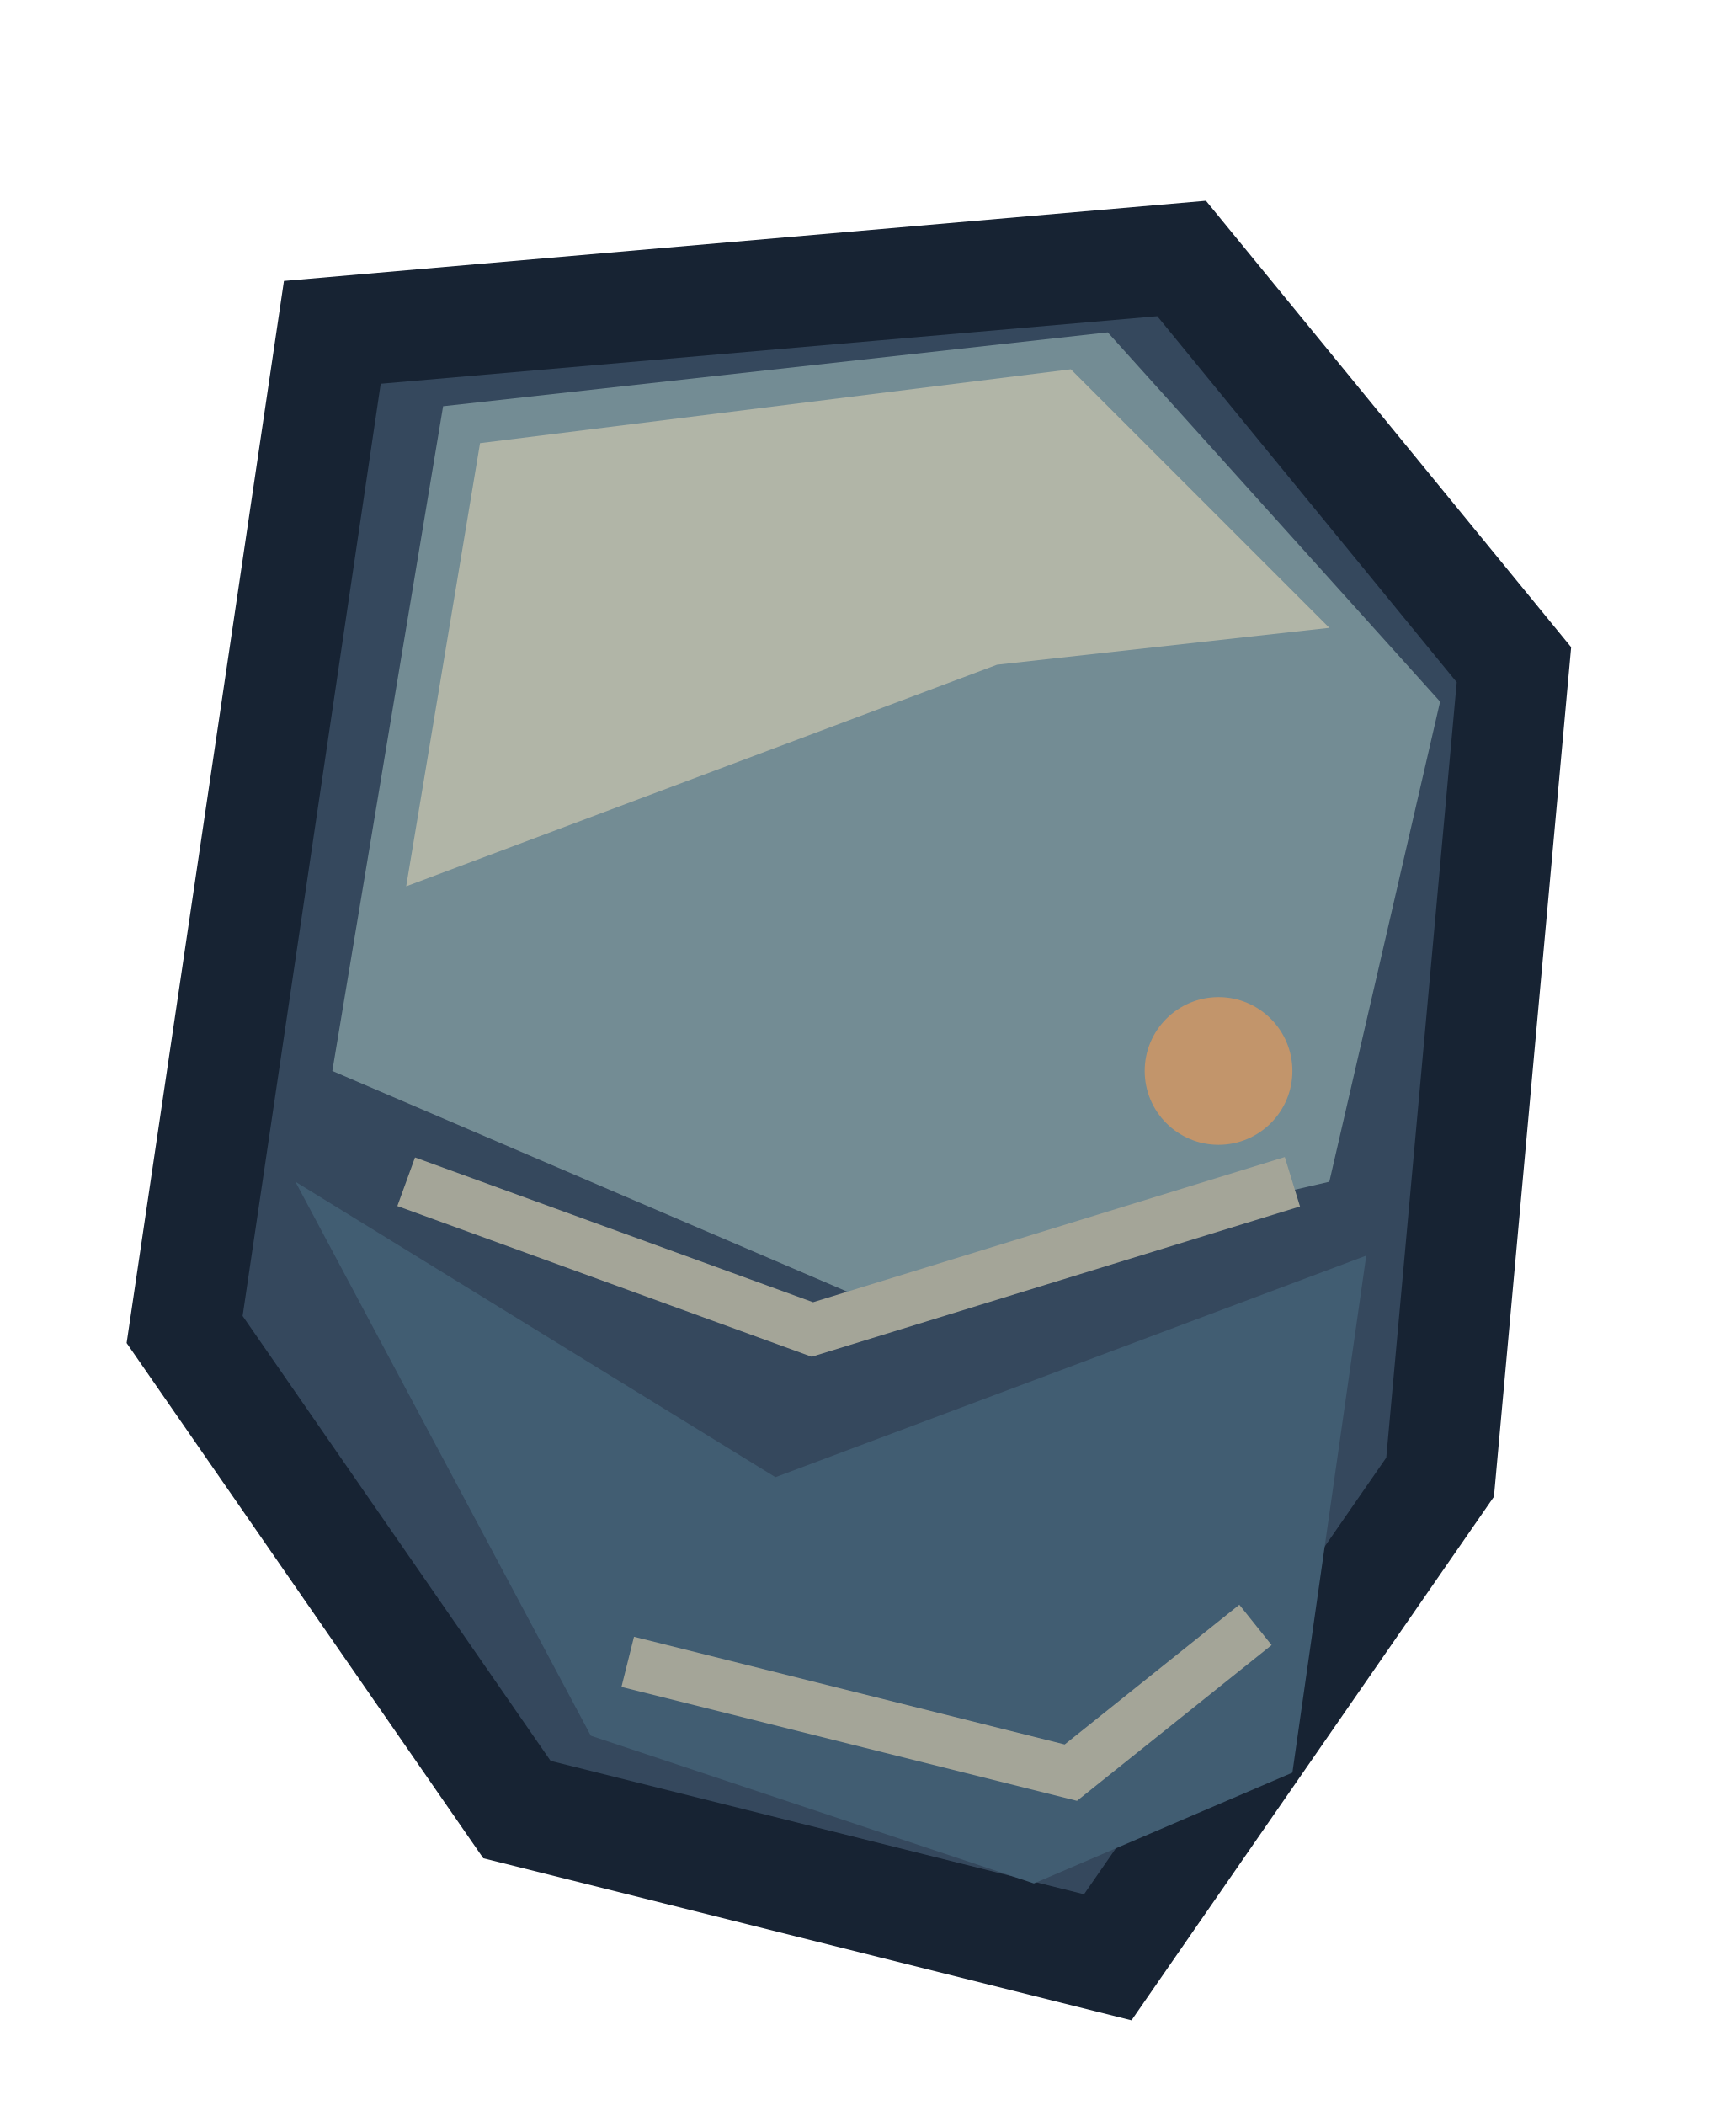
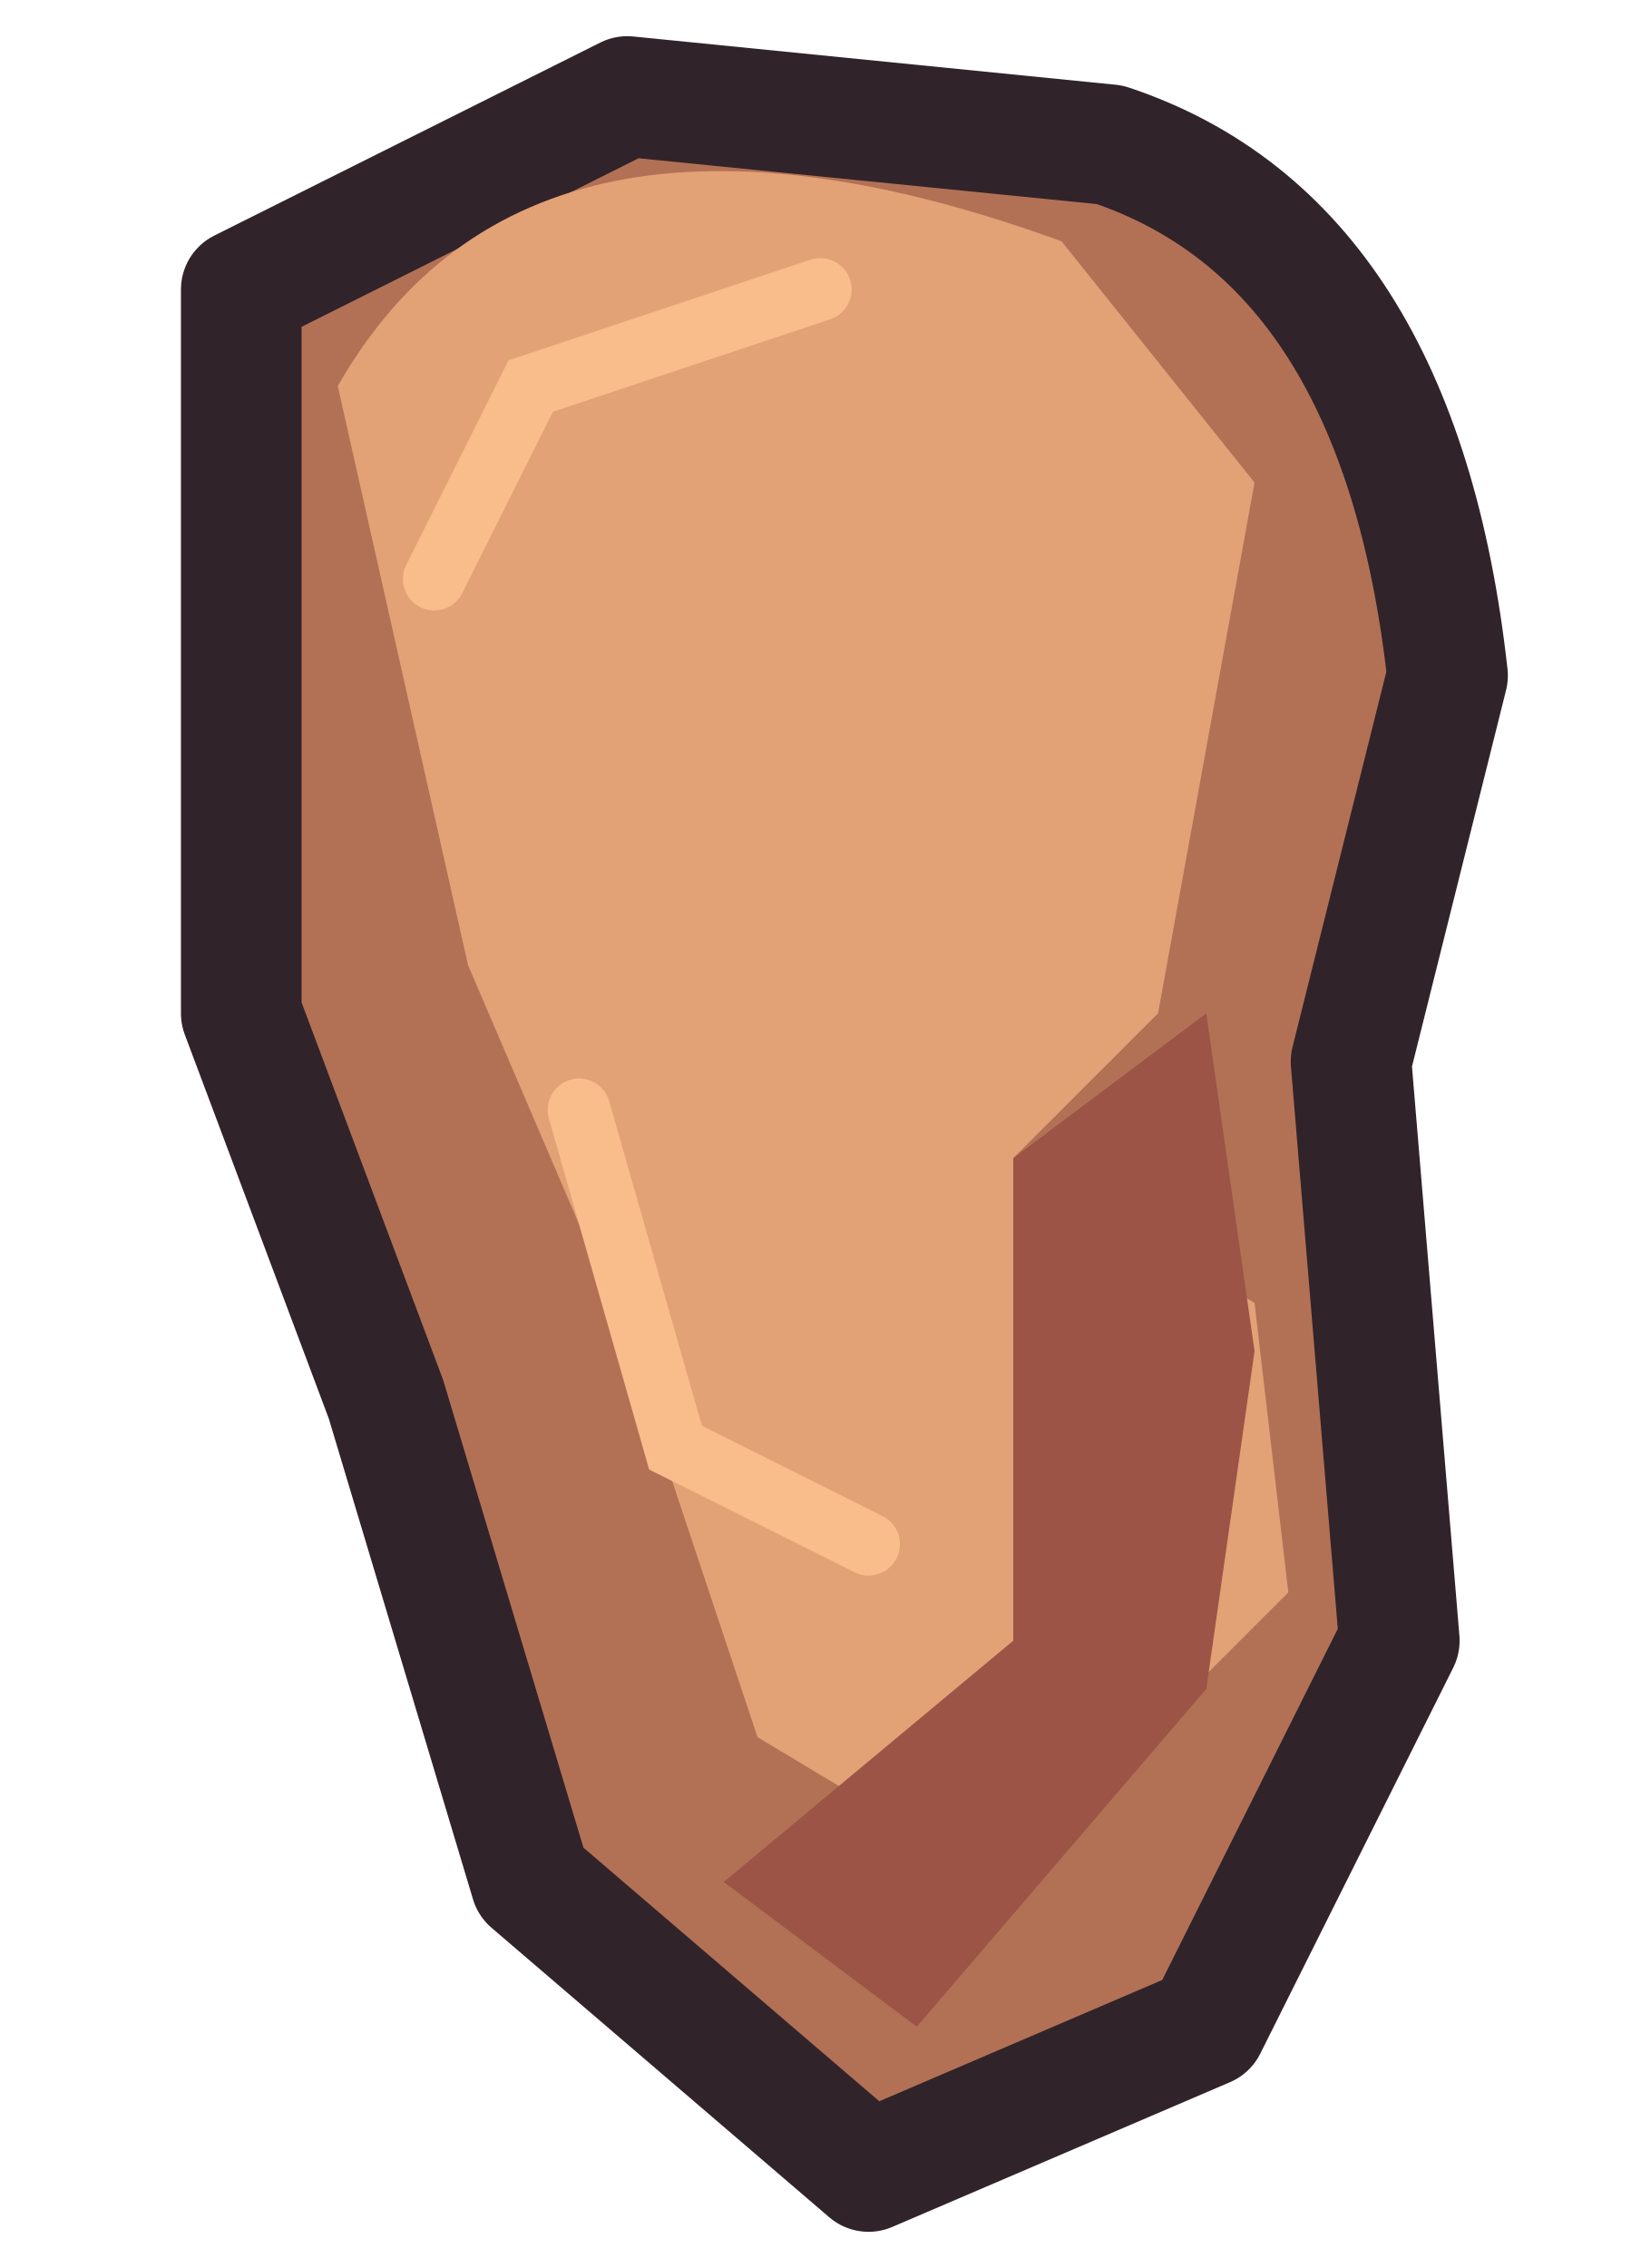
- <svg xmlns="http://www.w3.org/2000/svg" width="47" height="57" viewBox="-25 -20 47 57">
-   <path fill="#35485d" stroke="#172333" stroke-width="3" d="M-16-11 7-13l9 11-2 22-9 13-16-4-9-13Z" />
-   <path fill="#738c94" d="M-13-9l18-2 9 10-3 13-13 3-14-6Z" />
-   <path fill="#b1b5a7" d="M-12-8l16-2 7 7-9 1-16 6Z" />
-   <path fill="#415d72" d="M-17 12l13 8 16-6-2 14-7 3-12-4Z" />
-   <path d="M-14 12l11 4 13-4m-18 13 12 3 5-4" fill="none" stroke="#a4a598" stroke-width="1.4" />
-   <circle cx="8" cy="9" r="2" fill="#c2956b" />
+ <svg xmlns="http://www.w3.org/2000/svg" width="34" height="47" viewBox="-18 -12 34 47">
+   <path d="M-13-6-5-10 5-9Q11-7 12 2l-2 8 1 12-4 8-7 3-7-6-3-10-3-8z" fill="#b27155" stroke="#31232a" stroke-width="2.5" stroke-linejoin="round" />
+   <path d="M-11-4Q-7-11 4-7L8-2 6 9l-3 3 5 3 .7 6-6 6-5-3-3-9-3-7Z" fill="#e3a176" />
+   <path d="m3 12 4-3 1 7-1 7-6 7-4-3 6-5z" fill="#9b5446" />
+   <path d="m-9 0 2-4 6-2m-5 17 2 7 4 2" stroke="#f9bd8b" stroke-width="1.3" fill="none" stroke-linecap="round" />
</svg>
